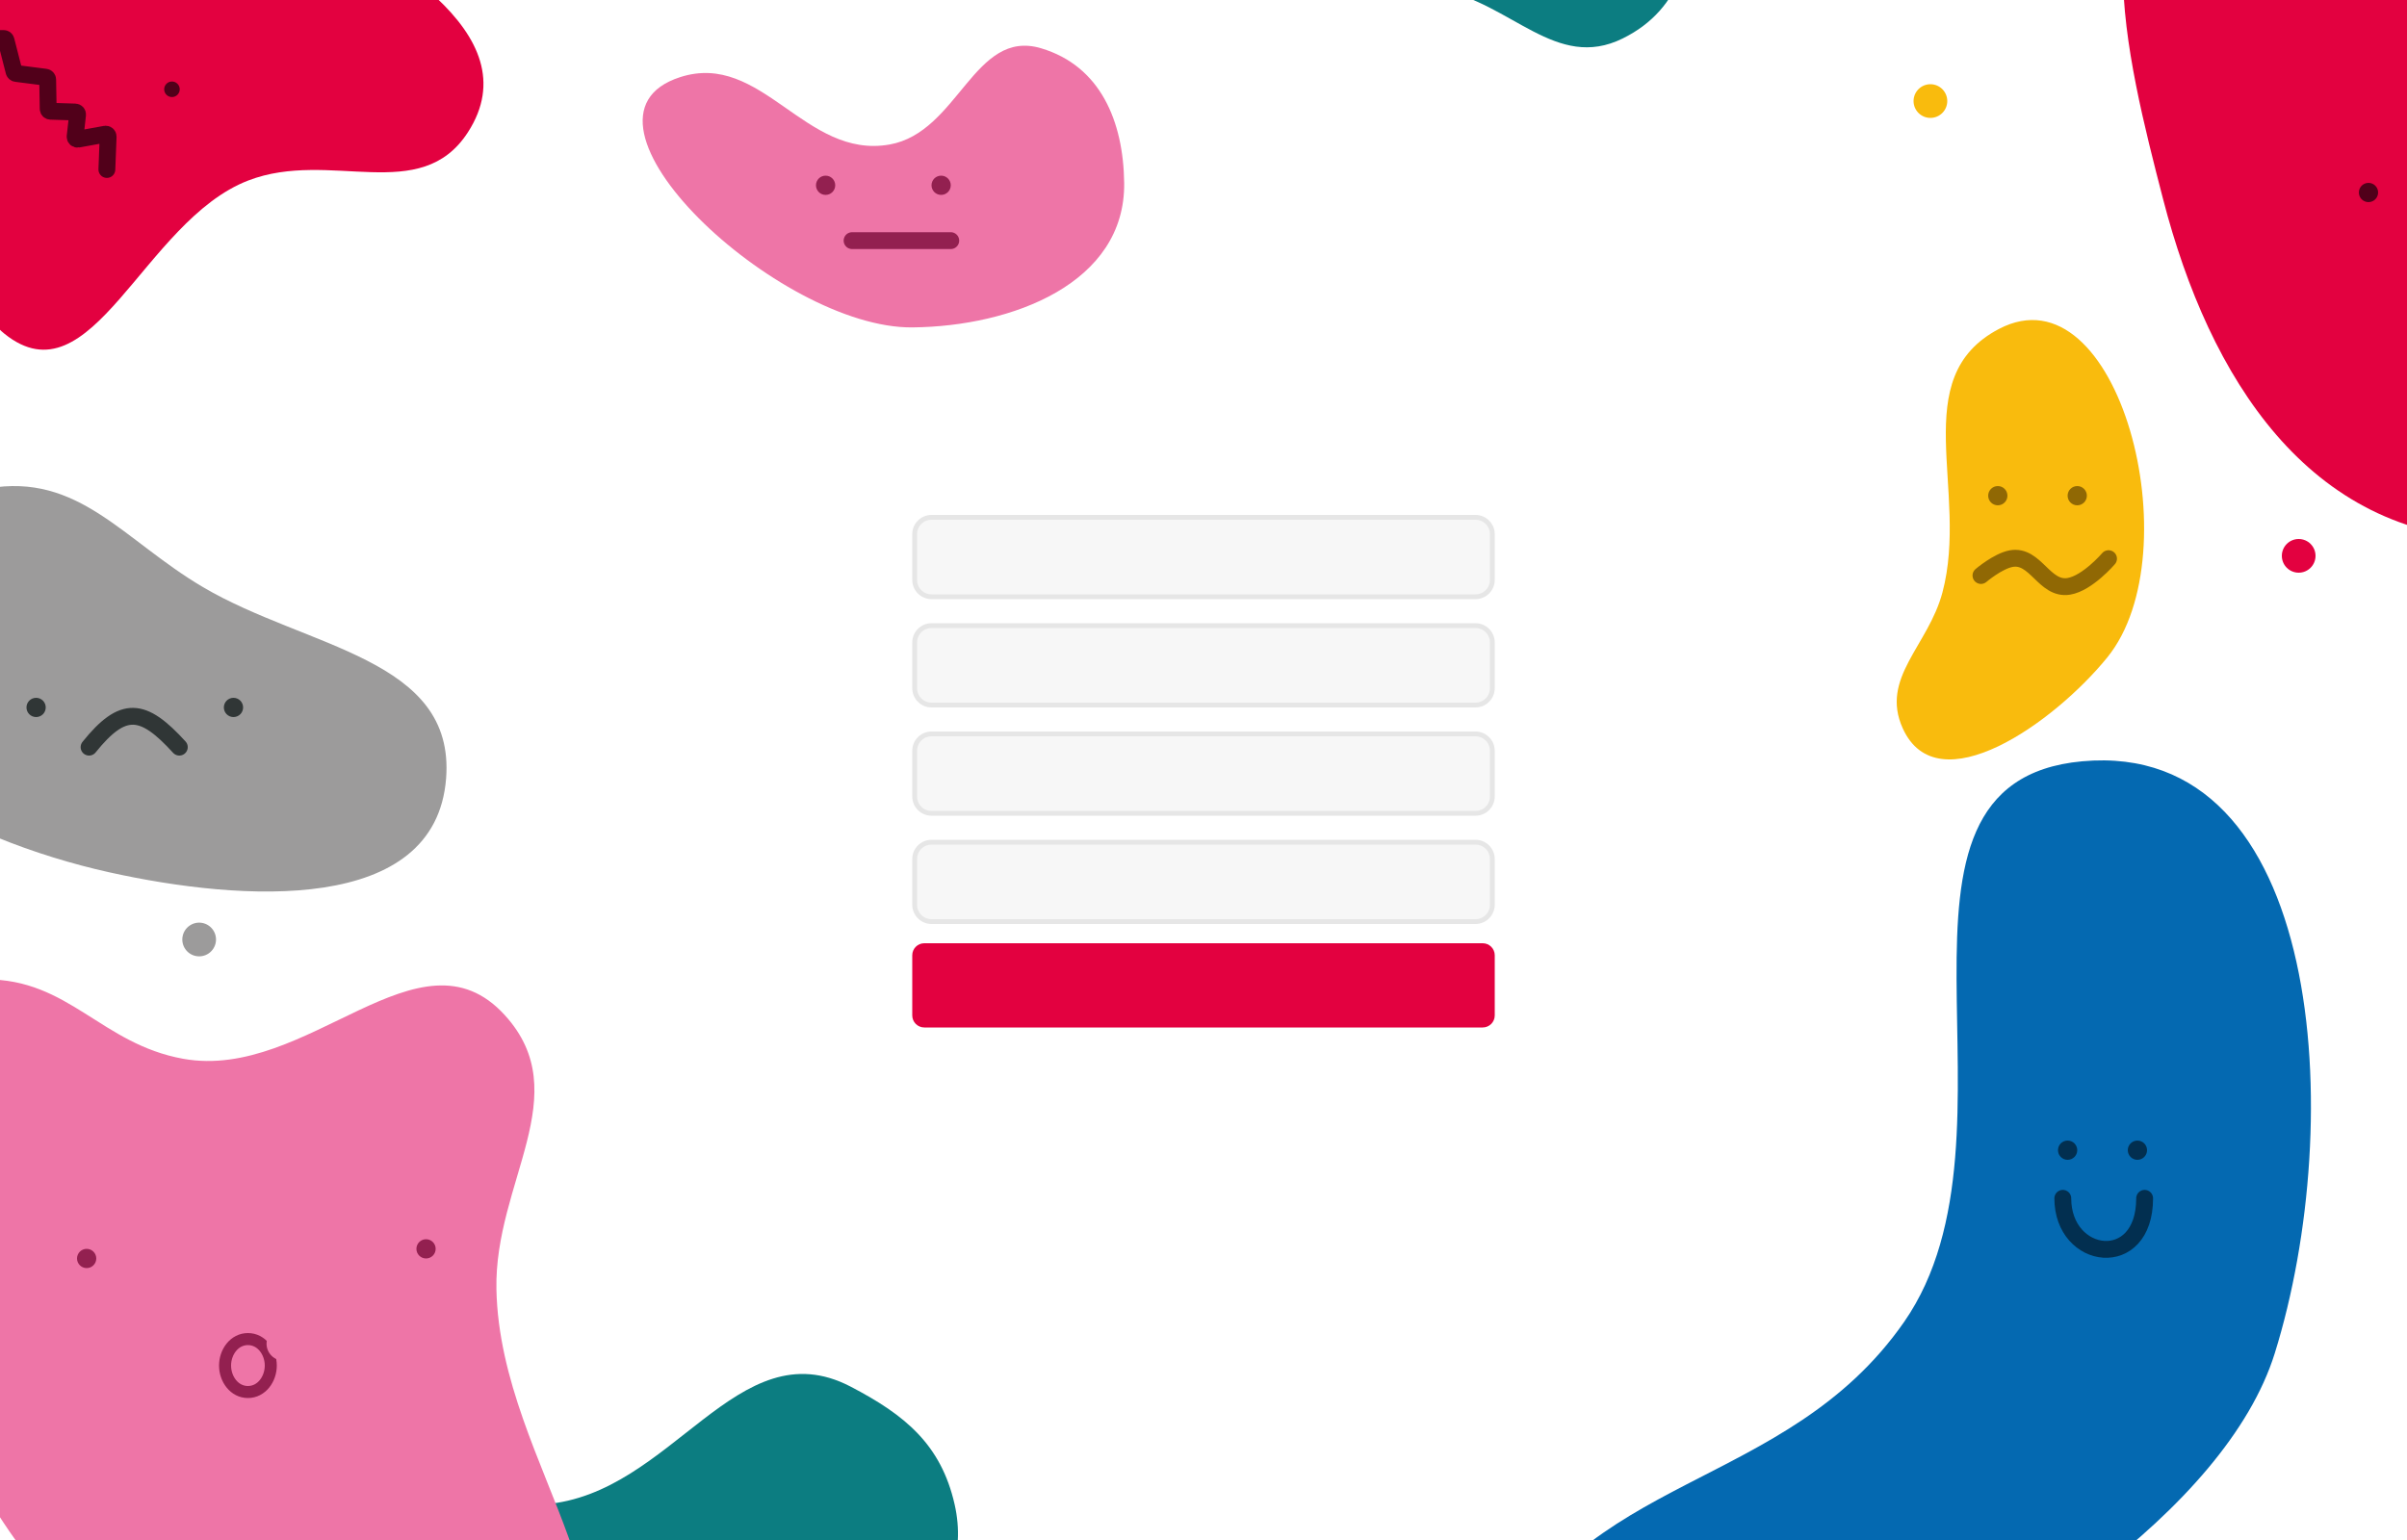
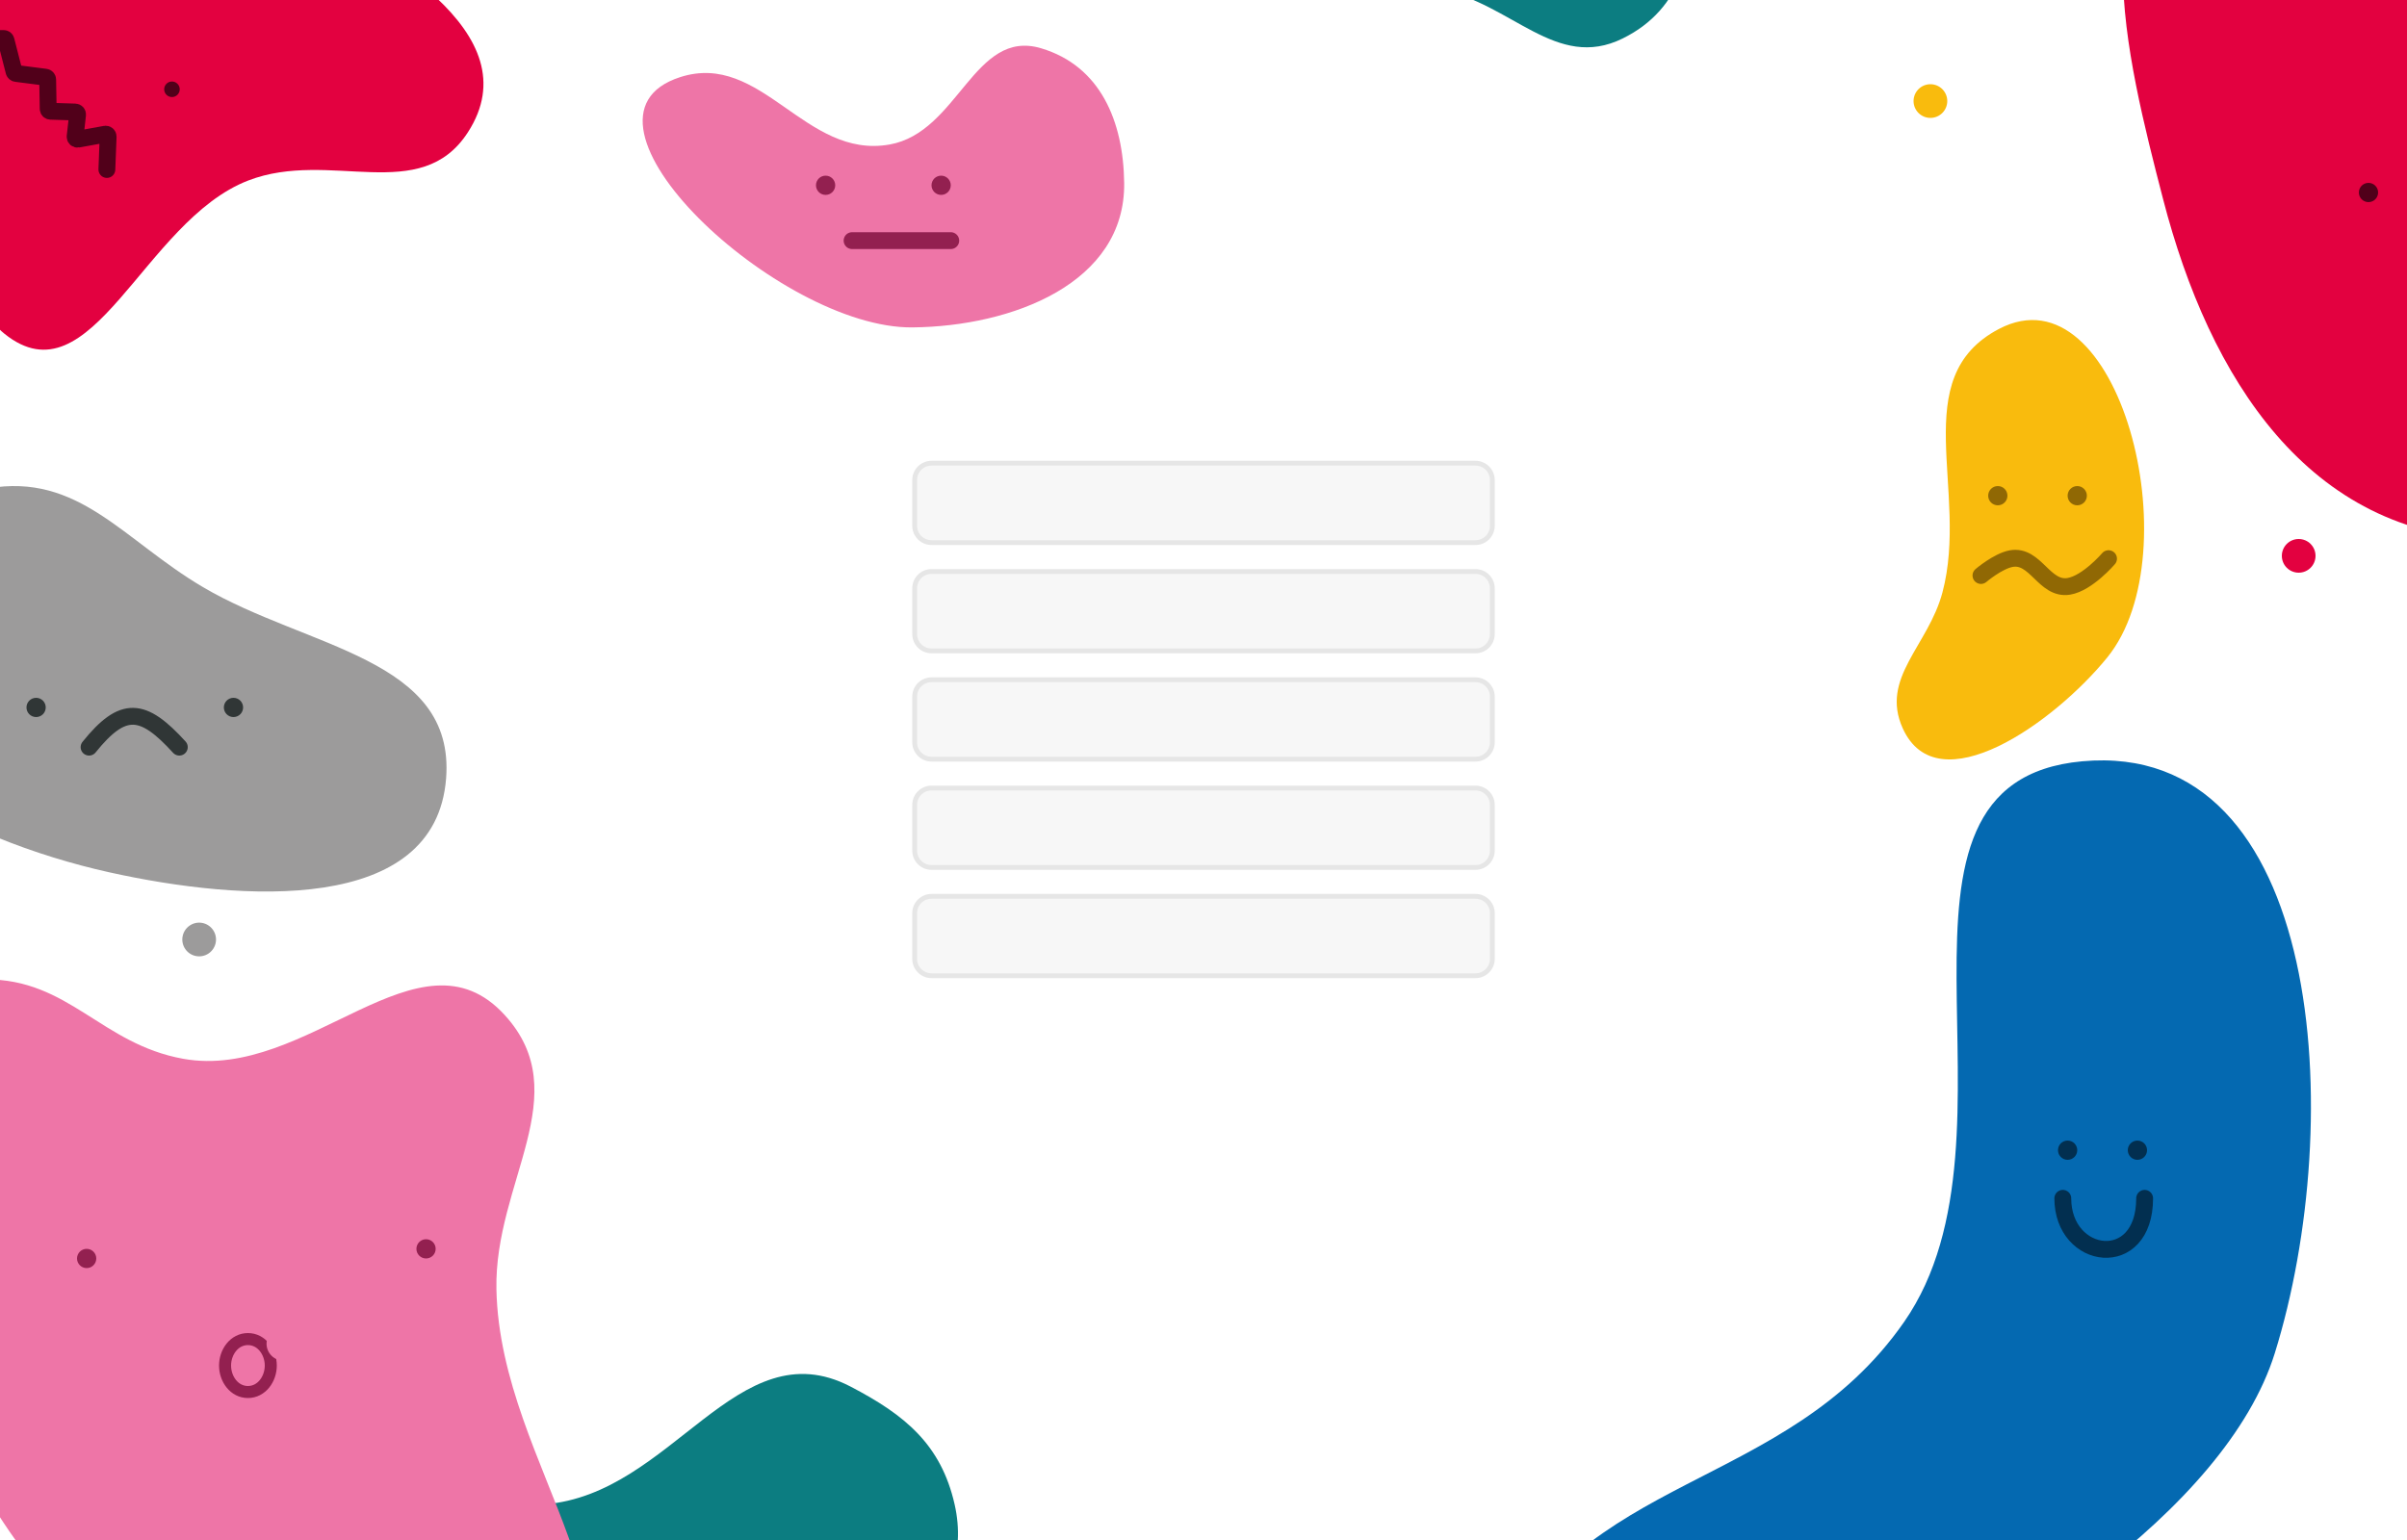
<svg xmlns="http://www.w3.org/2000/svg" width="1000" height="640" viewBox="0 0 1000 640" fill="none">
  <g clip-path="url(#clip0_386_293)">
    <rect width="1000" height="640" fill="white" />
    <path d="M222.882 687.899C174.849 676.841 99.369 704.341 101.027 655.009C101.682 635.508 107.657 623.021 121.768 609.569C151.673 581.06 185.173 628.312 226.338 625.148C279.333 621.075 306.22 551.693 353.378 576.246C375.971 588.009 390.924 600.285 396.589 625.148C406.07 666.753 366.134 694.703 325.723 708.239C286.899 721.243 262.779 697.084 222.882 687.899Z" fill="#0C7D81" />
    <path d="M791.067 549.382C845.59 471.011 769.992 325.069 865.067 316.382C965.67 307.191 975.121 465.935 945.067 562.382C904.594 692.268 565.852 814.719 621.067 690.382C656.074 611.553 741.809 620.186 791.067 549.382Z" fill="#0469B1" />
    <path d="M807.004 246.187C818.209 203.91 791.761 156.98 830.504 136.687C880.225 110.643 910.878 229.608 875.504 273.187C853.36 300.468 805.004 334.692 790.504 302.687C781.019 281.749 801.115 268.406 807.004 246.187Z" fill="#F9BB0D" />
    <path d="M1016.67 -5.226C976.12 -25.137 966.157 -79.072 921.669 -71.226C861.786 -60.664 883.44 23.904 898.669 82.774C917.967 157.37 959.141 222.388 1036.17 224.274C1096.67 225.755 1167.33 202.793 1167.67 142.274C1167.81 117.568 1146.35 107.48 1146.17 82.774C1146.02 62.737 1161.02 53.265 1159.67 33.274C1155.76 -24.427 1068.58 20.265 1016.67 -5.226Z" fill="#E30140" />
    <circle cx="984" cy="80" r="4" fill="#51001A" />
    <path d="M597.658 -4.517C572.33 -9.264 549.113 6.89 532.158 -12.517C519.105 -27.458 521.875 -42.718 523.158 -62.517C526.955 -121.082 579.427 -174.012 636.658 -161.017C687.118 -149.558 712.797 -99.896 706.658 -48.517C703.312 -20.51 699.45 3.498 674.158 15.983C646.424 29.675 628.058 1.181 597.658 -4.517Z" fill="#0C7D81" />
    <path d="M103.151 75.01C137.218 61.894 174.67 85.593 194.438 54.904C221.048 13.596 159.011 -19.986 115.742 -43.271C60.913 -72.776 -0.245 -84.051 -43.647 -39.408C-77.737 -4.344 -102.906 50.159 -67.207 83.584C-52.633 97.23 -34.87 90.04 -20.121 103.497C-8.16 114.409 -10.776 128.503 1.822 138.675C38.184 168.032 59.538 91.801 103.151 75.01Z" fill="#E30140" />
    <circle cx="71.441" cy="37.105" r="3.232" transform="rotate(42.8335 71.4408 37.1047)" fill="#51001A" />
    <path d="M-9.404 16.147L1.524 16.001C1.986 15.995 2.392 16.305 2.507 16.753L5.835 29.773C5.936 30.171 6.27 30.466 6.676 30.518L18.935 32.087C19.428 32.15 19.799 32.565 19.808 33.062L20.02 45.245C20.029 45.778 20.455 46.21 20.988 46.227L31.263 46.554C31.846 46.573 32.29 47.085 32.225 47.665L31.213 56.739C31.139 57.404 31.727 57.953 32.386 57.834L43.751 55.769C44.381 55.654 44.954 56.152 44.929 56.791L44.398 70.435" stroke="#51001A" stroke-width="7" stroke-linecap="round" />
    <path d="M6.568 640.207C-46.449 566.007 -97.181 407.576 -5.988 407.026C28.564 406.818 42.105 433.884 76.109 440.016C127.932 449.362 174.256 382.954 209.725 421.876C239.711 454.783 205.33 491.313 206.239 535.824C207.772 610.875 277.873 672.063 226.67 726.955C163.649 794.515 60.28 715.38 6.568 640.207Z" fill="#EE75A7" />
    <circle cx="36" cy="523" r="4" fill="#932050" />
    <circle cx="177" cy="519" r="4" fill="#932050" />
    <path d="M103 578.5C108.679 578.5 112.5 573.099 112.5 567.5C112.5 561.901 108.679 556.5 103 556.5C97.321 556.5 93.5 561.901 93.5 567.5C93.5 573.099 97.321 578.5 103 578.5Z" stroke="#932050" stroke-width="5" />
    <path d="M-5.165 203.003C-36.789 208.582 -57.341 224.35 -69.665 254.003C-93.363 311.018 -14.941 349.115 45.335 362.503C100.74 374.808 180.957 380.089 185.335 323.503C189.206 273.456 127.583 269.482 84.335 244.003C51.211 224.488 32.695 196.323 -5.165 203.003Z" fill="#9C9B9B" />
    <circle cx="15" cy="294" r="4" fill="#303636" />
    <circle cx="97" cy="294" r="4" fill="#303636" />
    <path d="M37 310.501C51.155 292.911 59.394 293.919 74.5 310.501" stroke="#303636" stroke-width="7" stroke-linecap="round" />
    <path d="M369.545 60.064C334.395 66.261 316.51 21.098 282.545 32.064C229.819 49.087 323.642 136.604 379.045 136.064C420.637 135.659 467.54 117.655 467.045 76.064C466.739 50.38 457.157 27.416 432.545 20.064C404.621 11.723 398.245 55.004 369.545 60.064Z" fill="#EE75A7" />
    <path d="M354 100H395" stroke="#932050" stroke-width="7" stroke-linecap="round" />
    <circle cx="343" cy="77" r="4" fill="#932050" />
    <circle cx="391" cy="77" r="4" fill="#932050" />
    <path d="M823 239.17C823 239.17 830.002 233.206 835.5 232.17C845.713 230.245 849.243 245.345 859.5 243.67C867.252 242.404 876 232.17 876 232.17" stroke="#906804" stroke-width="7" stroke-linecap="round" />
    <circle cx="830" cy="206" r="4" fill="#906804" />
    <circle cx="863" cy="206" r="4" fill="#906804" />
    <path d="M857 498C857 524 891 528.5 891 498" stroke="#022F50" stroke-width="7" stroke-linecap="round" />
    <circle cx="859" cy="478" r="4" fill="#022F50" />
    <circle cx="888" cy="478" r="4" fill="#022F50" />
    <circle cx="802" cy="42" r="7" fill="#F9BB0D" />
    <circle cx="955" cy="231" r="7" fill="#E30140" />
    <circle cx="117.742" cy="558.443" r="7" transform="rotate(-34.7594 117.742 558.443)" fill="#EE75A7" />
    <circle cx="82.742" cy="390.443" r="7" transform="rotate(-34.7594 82.7418 390.443)" fill="#9C9B9B" />
    <circle cx="82.742" cy="269.443" r="7" transform="rotate(-34.7594 82.7418 269.443)" fill="#9C9B9B" />
-     <rect x="363" y="198" width="274" height="245" rx="12" fill="white" />
-     <rect x="380" y="215" width="240" height="33" rx="7" fill="#F7F7F7" />
-     <rect x="380" y="215" width="240" height="33" rx="7" stroke="#E6E6E6" stroke-width="2" />
-     <rect x="380" y="260" width="240" height="33" rx="7" fill="#F7F7F7" />
-     <rect x="380" y="260" width="240" height="33" rx="7" stroke="#E6E6E6" stroke-width="2" />
-     <rect x="380" y="305" width="240" height="33" rx="7" fill="#F7F7F7" />
-     <rect x="380" y="305" width="240" height="33" rx="7" stroke="#E6E6E6" stroke-width="2" />
-     <rect x="380" y="350" width="240" height="33" rx="7" fill="#F7F7F7" />
-     <rect x="380" y="350" width="240" height="33" rx="7" stroke="#E6E6E6" stroke-width="2" />
-     <rect x="379" y="392" width="242" height="35" rx="5" fill="#E30140" />
+     <rect x="363" y="175.5" width="274" height="290" rx="12" fill="white" />
+     <rect x="380" y="192.5" width="240" height="33" rx="7" fill="#F7F7F7" />
+     <rect x="380" y="192.5" width="240" height="33" rx="7" stroke="#E6E6E6" stroke-width="2" />
+     <rect x="380" y="237.5" width="240" height="33" rx="7" fill="#F7F7F7" />
+     <rect x="380" y="237.5" width="240" height="33" rx="7" stroke="#E6E6E6" stroke-width="2" />
+     <rect x="380" y="282.5" width="240" height="33" rx="7" fill="#F7F7F7" />
+     <rect x="380" y="282.5" width="240" height="33" rx="7" stroke="#E6E6E6" stroke-width="2" />
+     <rect x="380" y="327.5" width="240" height="33" rx="7" fill="#F7F7F7" />
+     <rect x="380" y="327.5" width="240" height="33" rx="7" stroke="#E6E6E6" stroke-width="2" />
+     <rect x="380" y="372.5" width="240" height="33" rx="7" fill="#F7F7F7" />
+     <rect x="380" y="372.5" width="240" height="33" rx="7" stroke="#E6E6E6" stroke-width="2" />
  </g>
  <defs>
    <clipPath id="clip0_386_293">
      <rect width="1000" height="640" fill="white" />
    </clipPath>
  </defs>
</svg>
